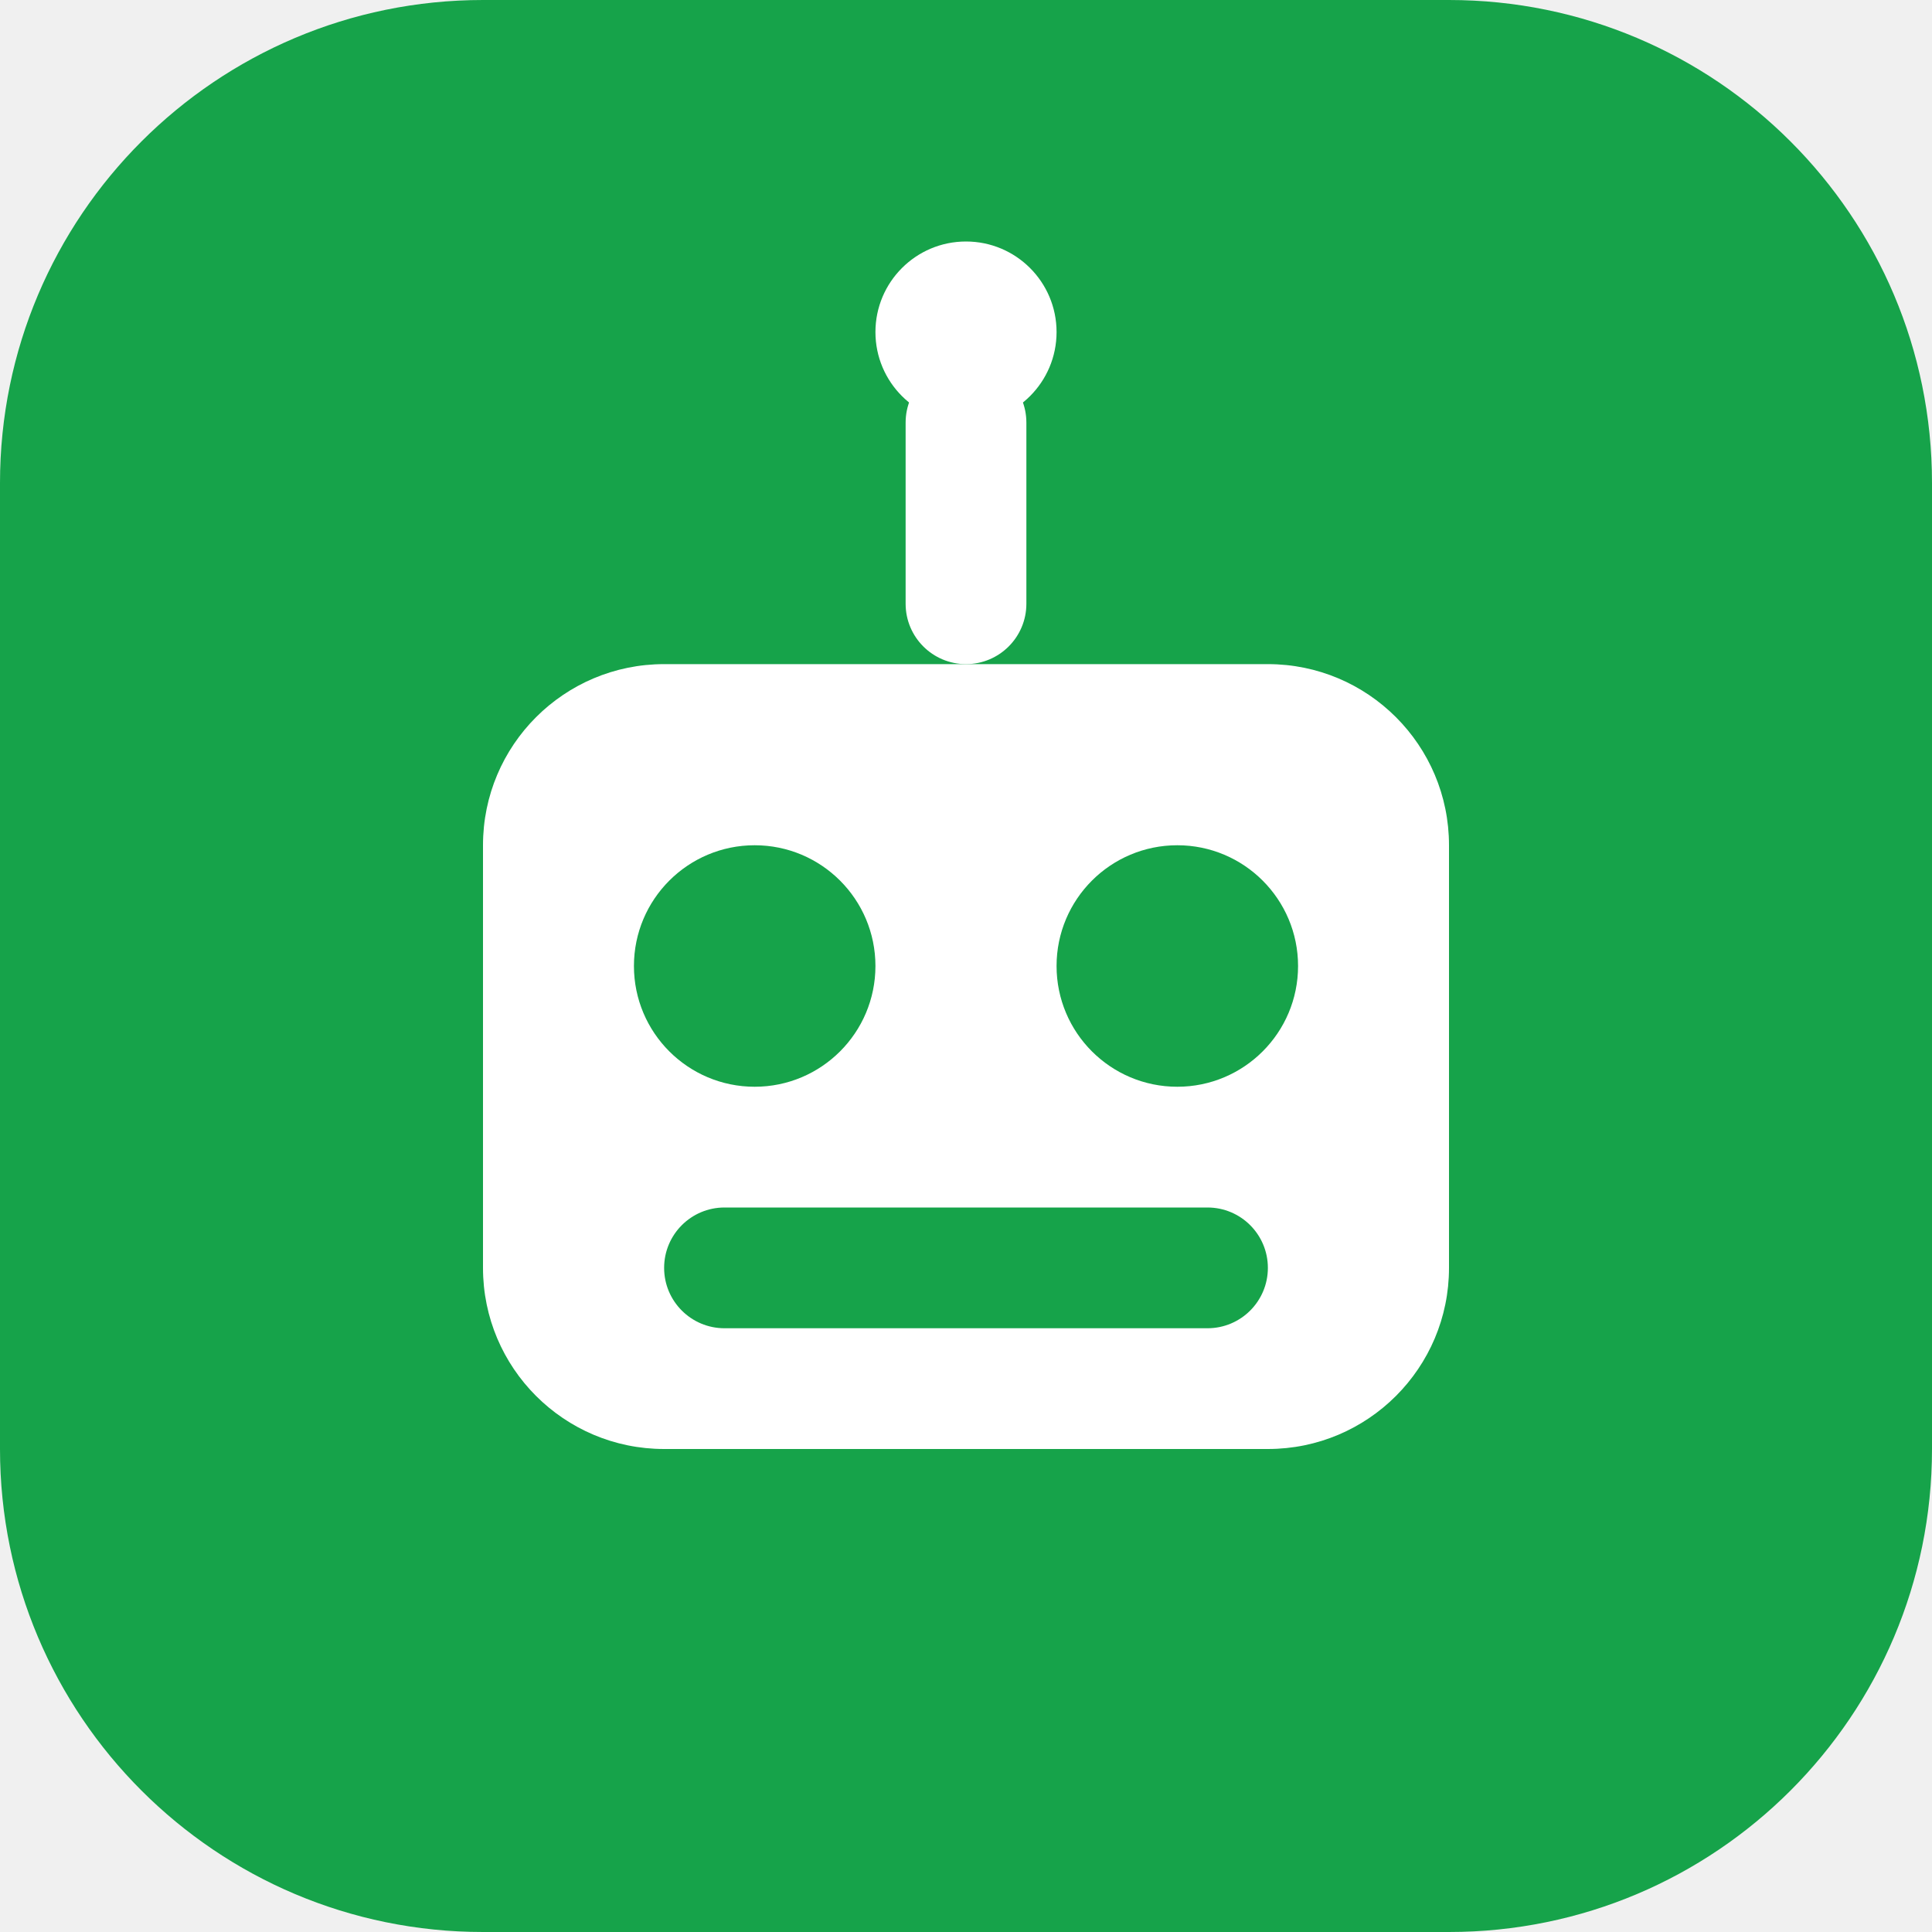
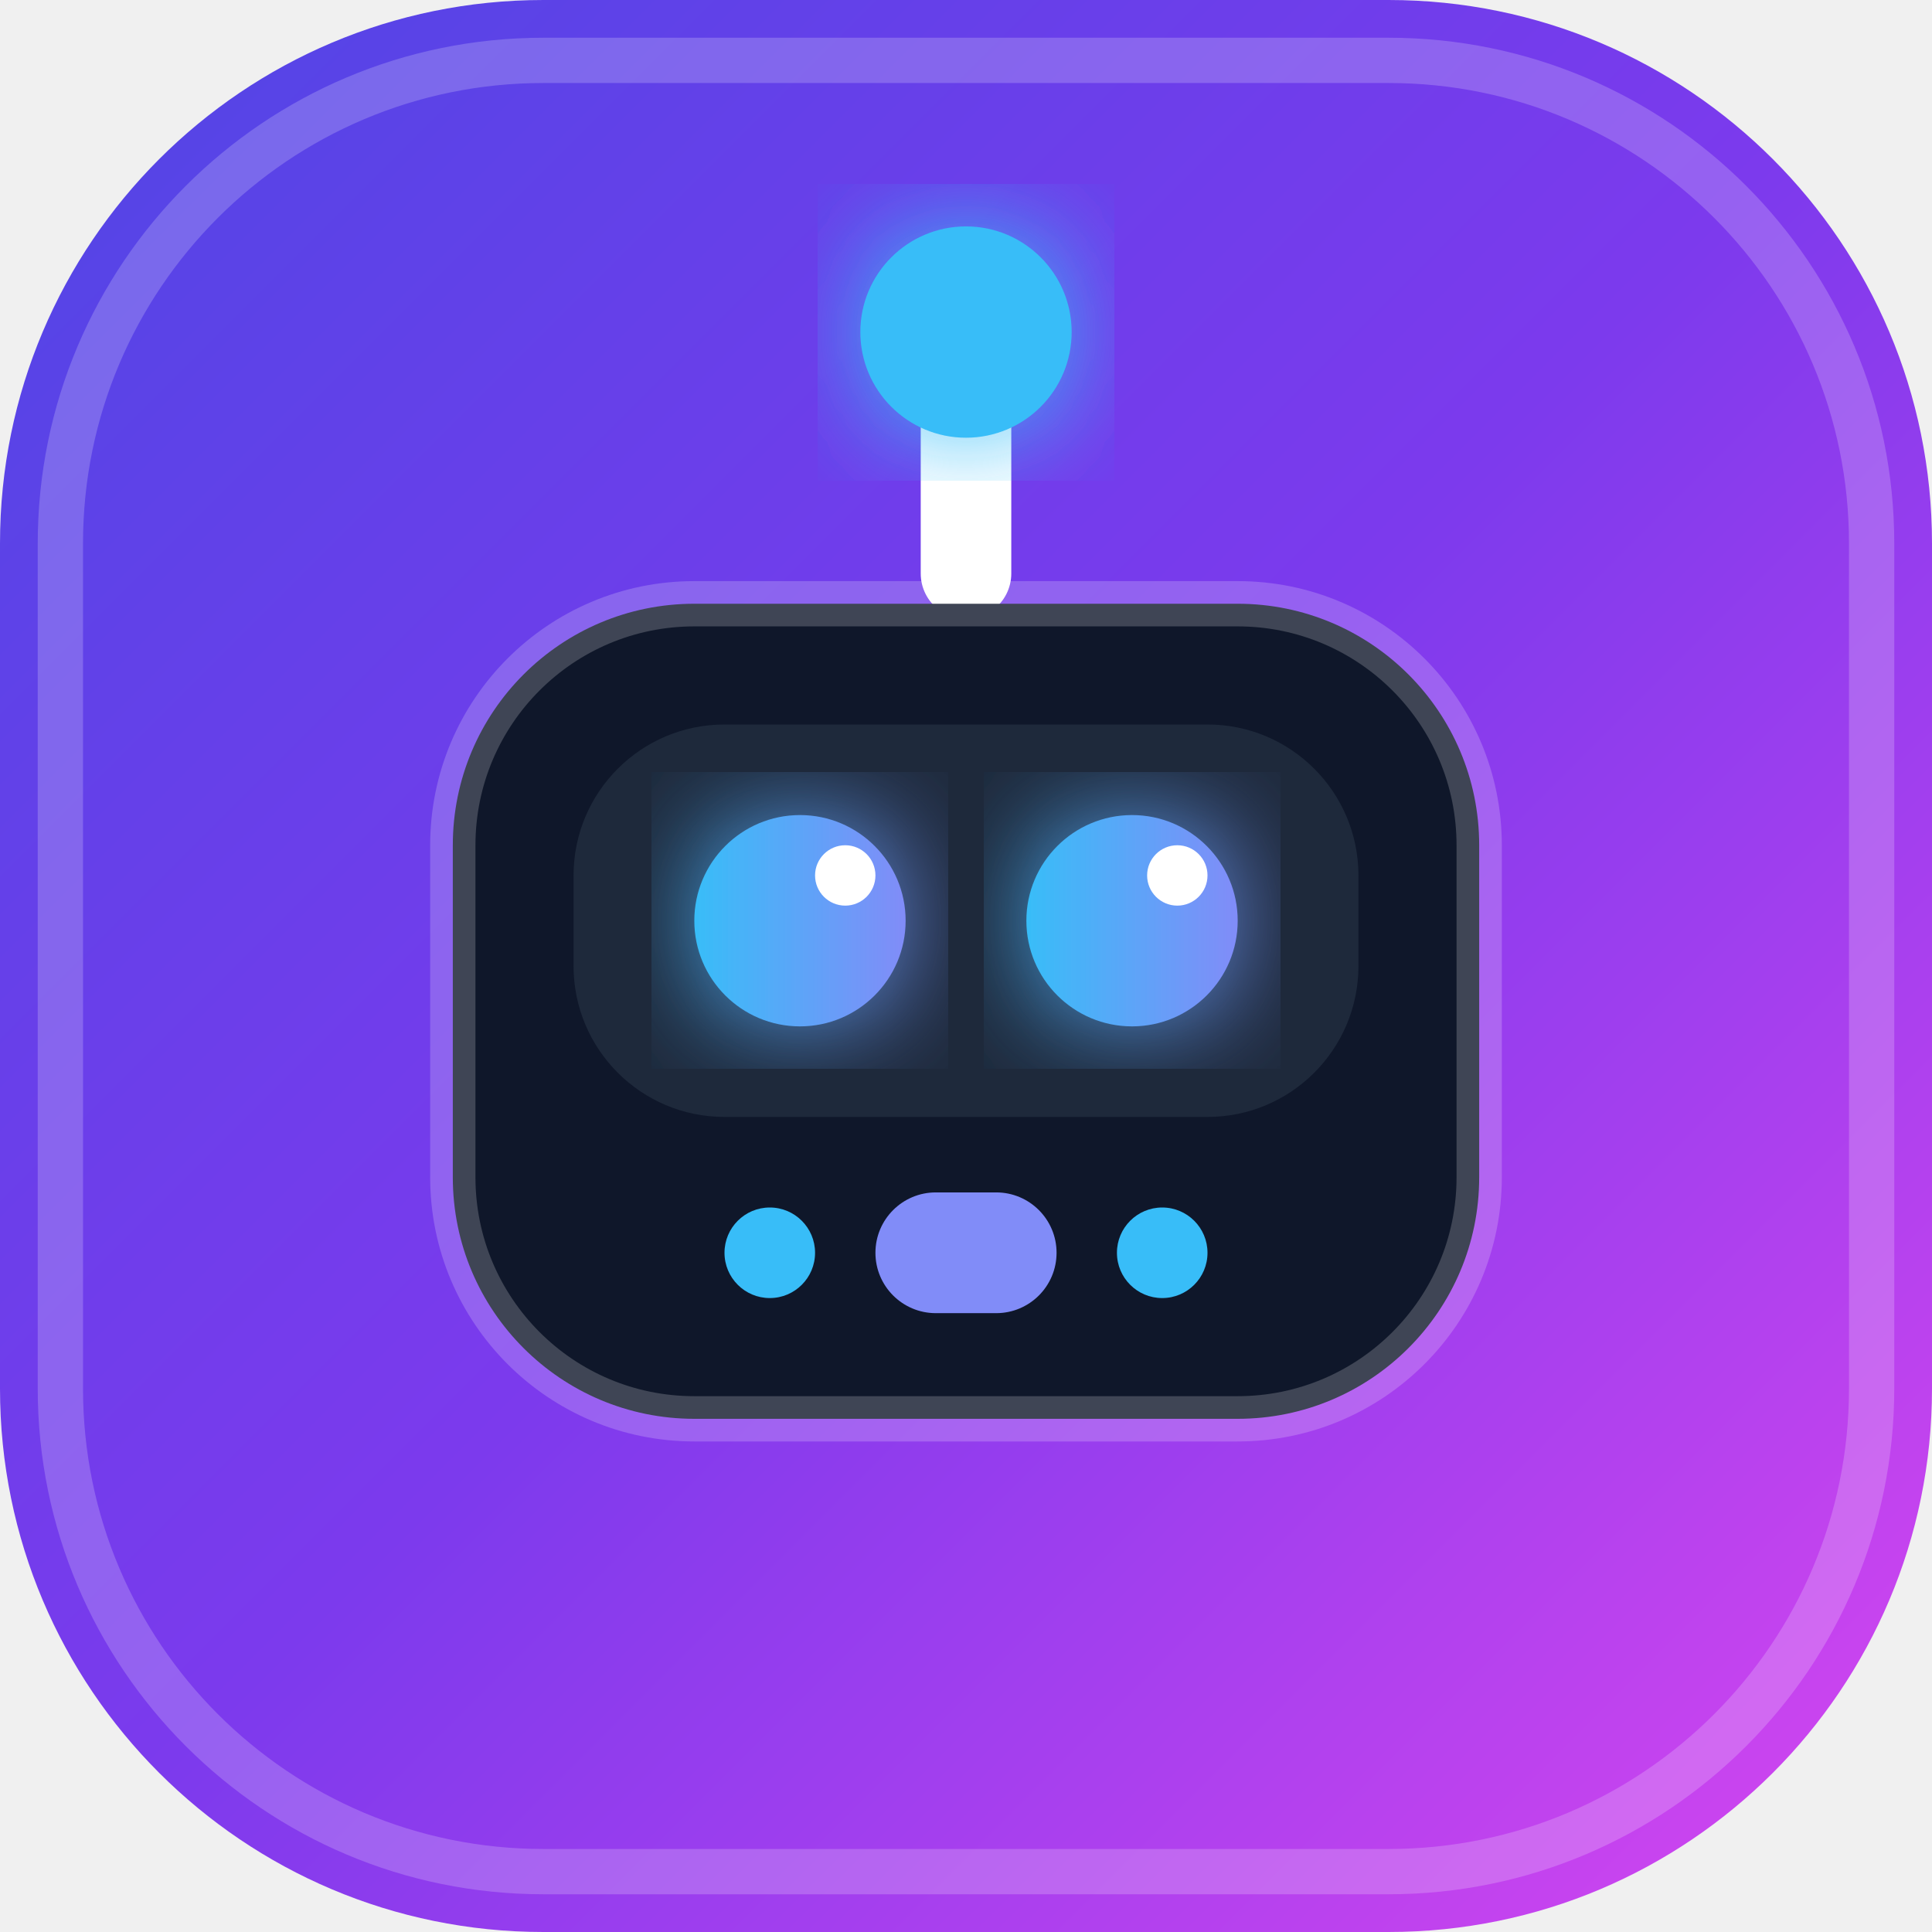
- <svg xmlns="http://www.w3.org/2000/svg" viewBox="0 0 32 32" fill="none">
-   <rect width="32" height="32" rx="8" fill="#16a34a" />
-   <rect x="8" y="11" width="16" height="13" rx="3" fill="white" />
-   <circle cx="12.5" cy="16" r="2" fill="#16a34a" />
-   <circle cx="19.5" cy="16" r="2" fill="#16a34a" />
-   <rect x="11" y="20" width="10" height="2" rx="1" fill="#16a34a" />
-   <rect x="15" y="6" width="2" height="5" rx="1" fill="white" />
-   <circle cx="16" cy="5.5" r="1.5" fill="white" />
+ <svg xmlns="http://www.w3.org/2000/svg" viewBox="0 0 64 64" fill="none">
+   <defs>
+     <linearGradient id="favicon-grad" x1="0%" y1="0%" x2="100%" y2="100%">
+       <stop offset="0%" stop-color="#4f46e5" />
+       <stop offset="50%" stop-color="#7c3aed" />
+       <stop offset="100%" stop-color="#d946ef" />
+     </linearGradient>
+     <linearGradient id="eye-grad" x1="0%" y1="0%" x2="100%" y2="0%">
+       <stop offset="0%" stop-color="#38bdf8" />
+       <stop offset="100%" stop-color="#818cf8" />
+     </linearGradient>
+     <filter id="glow" x="-20%" y="-20%" width="140%" height="140%">
+       <feGaussianBlur stdDeviation="2" result="blur" />
+       <feComposite in="SourceGraphic" in2="blur" operator="over" />
+     </filter>
+   </defs>
+   <rect width="64" height="64" rx="18" fill="url(#favicon-grad)" />
+   <rect x="2" y="2" width="60" height="60" rx="16" fill="none" stroke="white" stroke-opacity="0.2" stroke-width="1.5" />
+   <path d="M32 12V19" stroke="white" stroke-width="3" stroke-linecap="round" />
+   <circle cx="32" cy="11" r="3.5" fill="#38bdf8" filter="url(#glow)" />
+   <rect x="15" y="20" width="34" height="27" rx="8" fill="#0f172a" stroke="white" stroke-opacity="0.2" stroke-width="1.5" />
+   <rect x="19" y="24" width="26" height="13" rx="5" fill="#1e293b" />
+   <circle cx="26.5" cy="30.5" r="3.5" fill="url(#eye-grad)" filter="url(#glow)" />
+   <circle cx="37.5" cy="30.5" r="3.5" fill="url(#eye-grad)" filter="url(#glow)" />
+   <circle cx="28" cy="29" r="1" fill="white" />
+   <circle cx="39" cy="29" r="1" fill="white" />
+   <rect x="24" y="40" width="3" height="3" rx="1.5" fill="#38bdf8" />
+   <rect x="29" y="39.5" width="6" height="4" rx="2" fill="#818cf8" />
+   <rect x="37" y="40" width="3" height="3" rx="1.5" fill="#38bdf8" />
</svg>
